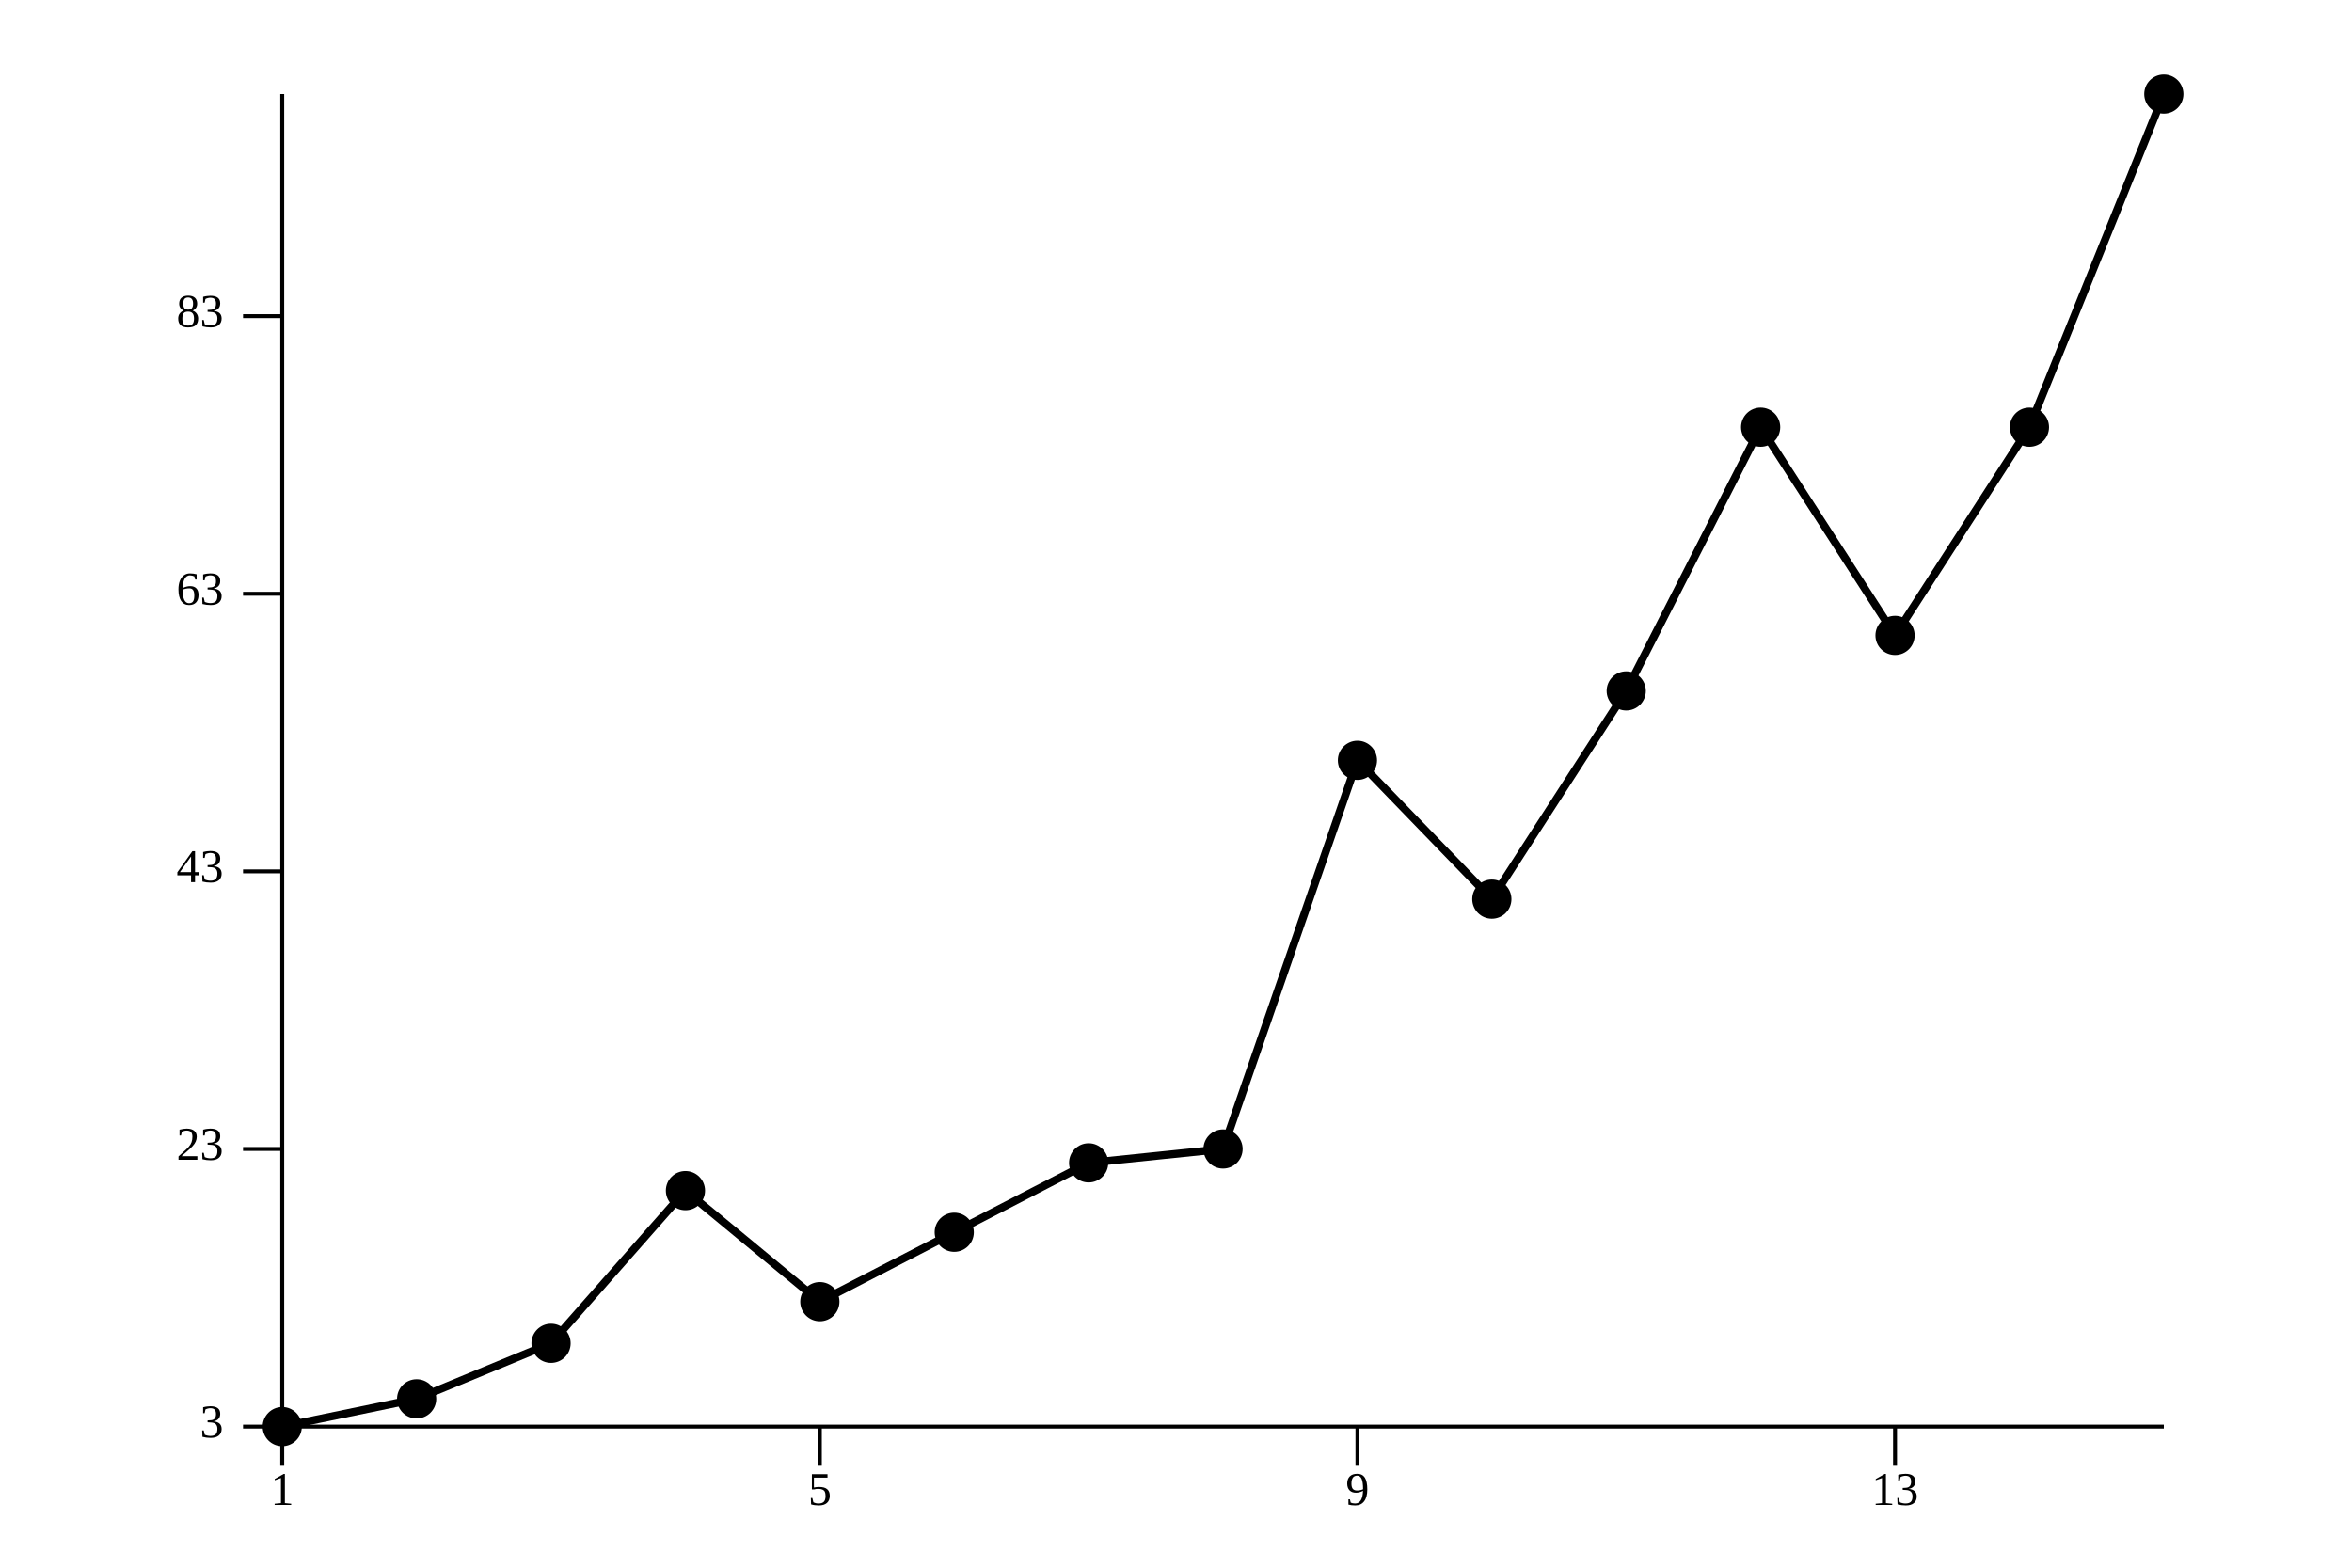
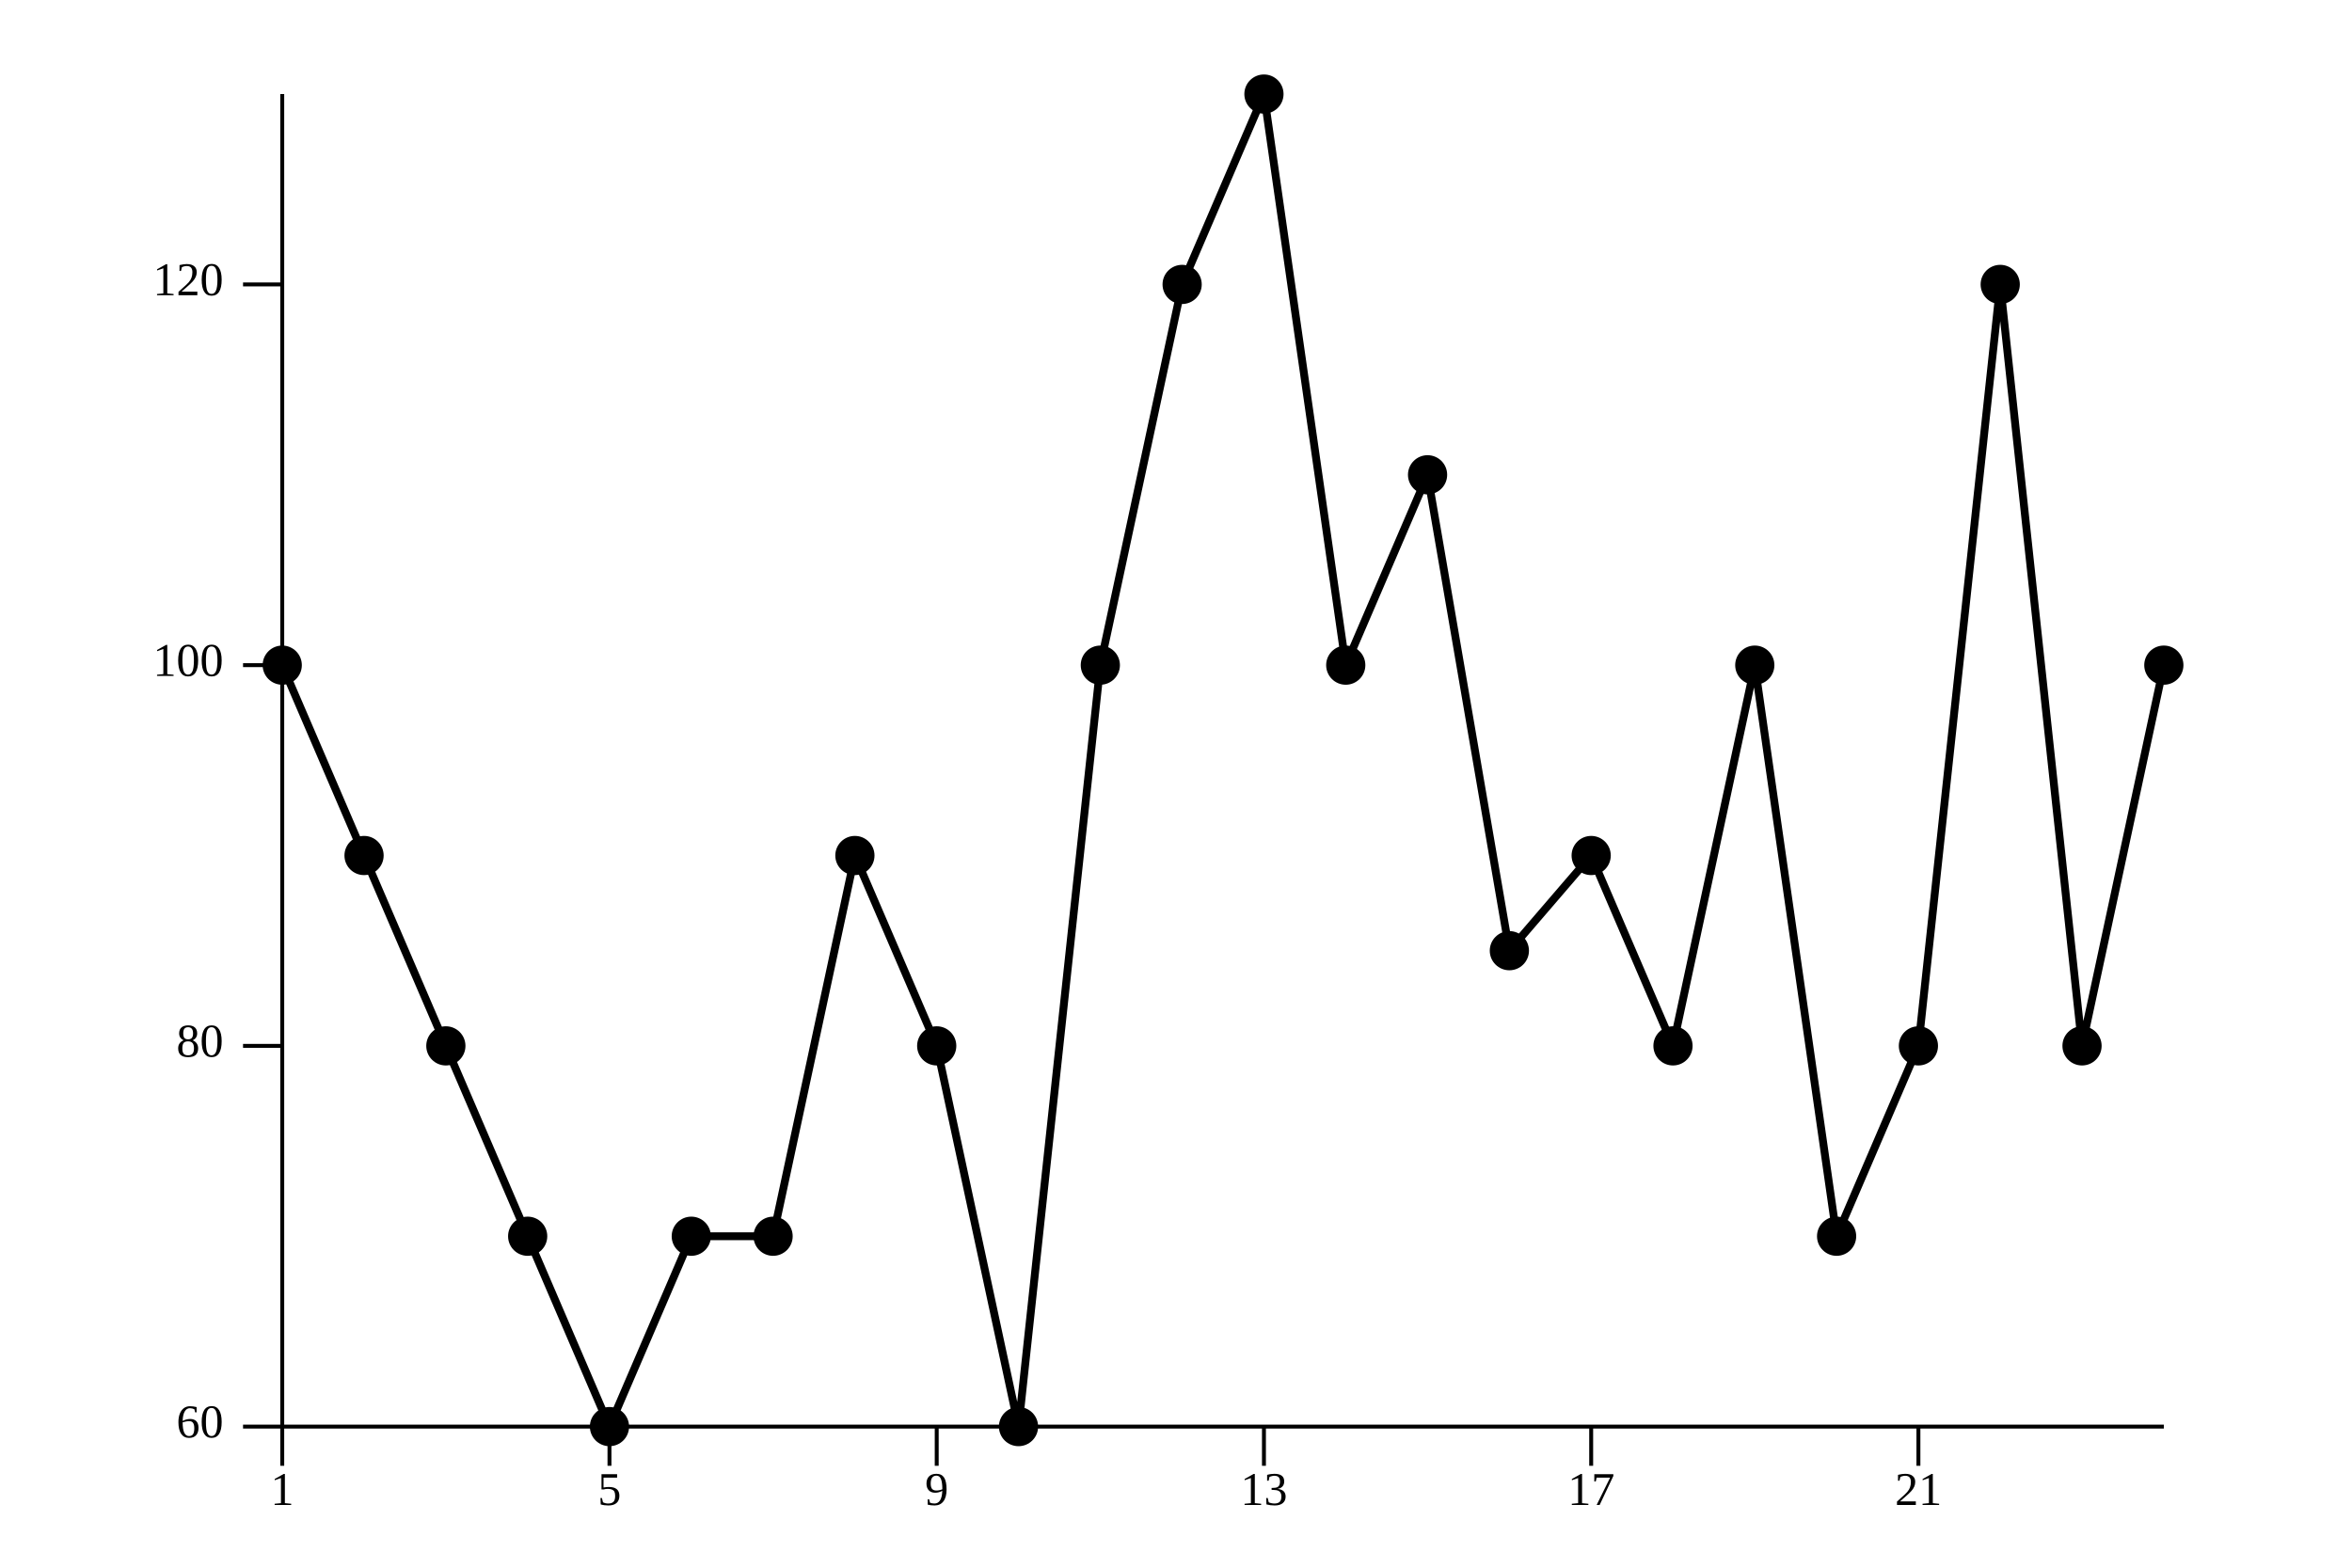
<svg xmlns="http://www.w3.org/2000/svg" viewBox="0 0 600 400">
  <g transform="translate(72, 364)">
    <g>
      <g>
-         <path d="M0,0 L0,0 L34.286,-7.083 L68.571,-21.25 L102.857,-60.208 L137.143,-31.875 L171.429,-49.583 L205.714,-67.292 L240,-70.833 L274.286,-170 L308.571,-134.583 L342.857,-187.708 L377.143,-255 L411.429,-201.875 L445.714,-255 L480,-340" fill="none" stroke="#000000" stroke-linejoin="round" stroke-width="2" />
+         <path d="M0,-194.286 L0,-194.286 L20.87,-145.714 L41.739,-97.143 L62.609,-48.571 L83.478,0 L104.348,-48.571 L125.217,-48.571 L146.087,-145.714 L166.957,-97.143 L187.826,0 L208.696,-194.286 L229.565,-291.429 L250.435,-340 L271.304,-194.286 L292.174,-242.857 L313.043,-121.429 L333.913,-145.714 L354.783,-97.143 L375.652,-194.286 L396.522,-48.571 L417.391,-97.143 L438.261,-291.429 L459.13,-97.143 L480,-194.286" fill="none" stroke="#000000" stroke-linejoin="round" stroke-width="2" />
      </g>
      <g>
-         <circle cx="0" cy="0" fill="#000000" r="5" />
-         <circle cx="34.286" cy="-7.083" fill="#000000" r="5" />
-         <circle cx="68.571" cy="-21.25" fill="#000000" r="5" />
-         <circle cx="102.857" cy="-60.208" fill="#000000" r="5" />
-         <circle cx="137.143" cy="-31.875" fill="#000000" r="5" />
-         <circle cx="171.429" cy="-49.583" fill="#000000" r="5" />
-         <circle cx="205.714" cy="-67.292" fill="#000000" r="5" />
-         <circle cx="240" cy="-70.833" fill="#000000" r="5" />
-         <circle cx="274.286" cy="-170" fill="#000000" r="5" />
-         <circle cx="308.571" cy="-134.583" fill="#000000" r="5" />
-         <circle cx="342.857" cy="-187.708" fill="#000000" r="5" />
-         <circle cx="377.143" cy="-255" fill="#000000" r="5" />
-         <circle cx="411.429" cy="-201.875" fill="#000000" r="5" />
-         <circle cx="445.714" cy="-255" fill="#000000" r="5" />
-         <circle cx="480" cy="-340" fill="#000000" r="5" />
+         <circle cx="0" cy="-194.286" fill="#000000" r="5" />
+         <circle cx="20.87" cy="-145.714" fill="#000000" r="5" />
+         <circle cx="41.739" cy="-97.143" fill="#000000" r="5" />
+         <circle cx="62.609" cy="-48.571" fill="#000000" r="5" />
+         <circle cx="83.478" cy="0" fill="#000000" r="5" />
+         <circle cx="104.348" cy="-48.571" fill="#000000" r="5" />
+         <circle cx="125.217" cy="-48.571" fill="#000000" r="5" />
+         <circle cx="146.087" cy="-145.714" fill="#000000" r="5" />
+         <circle cx="166.957" cy="-97.143" fill="#000000" r="5" />
+         <circle cx="187.826" cy="0" fill="#000000" r="5" />
+         <circle cx="208.696" cy="-194.286" fill="#000000" r="5" />
+         <circle cx="229.565" cy="-291.429" fill="#000000" r="5" />
+         <circle cx="250.435" cy="-340" fill="#000000" r="5" />
+         <circle cx="271.304" cy="-194.286" fill="#000000" r="5" />
+         <circle cx="292.174" cy="-242.857" fill="#000000" r="5" />
+         <circle cx="313.043" cy="-121.429" fill="#000000" r="5" />
+         <circle cx="333.913" cy="-145.714" fill="#000000" r="5" />
+         <circle cx="354.783" cy="-97.143" fill="#000000" r="5" />
+         <circle cx="375.652" cy="-194.286" fill="#000000" r="5" />
+         <circle cx="396.522" cy="-48.571" fill="#000000" r="5" />
+         <circle cx="417.391" cy="-97.143" fill="#000000" r="5" />
+         <circle cx="438.261" cy="-291.429" fill="#000000" r="5" />
+         <circle cx="459.13" cy="-97.143" fill="#000000" r="5" />
+         <circle cx="480" cy="-194.286" fill="#000000" r="5" />
      </g>
    </g>
    <g>
      <g>
        <line stroke="black" stroke-width="1" x1="0" x2="0" y1="0" y2="10" />
-         <line stroke="black" stroke-width="1" x1="137.143" x2="137.143" y1="0" y2="10" />
-         <line stroke="black" stroke-width="1" x1="274.286" x2="274.286" y1="0" y2="10" />
-         <line stroke="black" stroke-width="1" x1="411.429" x2="411.429" y1="0" y2="10" />
+         <line stroke="black" stroke-width="1" x1="83.478" x2="83.478" y1="0" y2="10" />
+         <line stroke="black" stroke-width="1" x1="166.957" x2="166.957" y1="0" y2="10" />
+         <line stroke="black" stroke-width="1" x1="250.435" x2="250.435" y1="0" y2="10" />
+         <line stroke="black" stroke-width="1" x1="333.913" x2="333.913" y1="0" y2="10" />
+         <line stroke="black" stroke-width="1" x1="417.391" x2="417.391" y1="0" y2="10" />
      </g>
      <line stroke="black" stroke-width="1" x1="0" x2="480" y1="0" y2="0" />
      <g>
        <text font-size="12" text-anchor="middle" x="0" y="20">
1
</text>
-         <text font-size="12" text-anchor="middle" x="137.143" y="20">
+         <text font-size="12" text-anchor="middle" x="83.478" y="20">
5
</text>
-         <text font-size="12" text-anchor="middle" x="274.286" y="20">
+         <text font-size="12" text-anchor="middle" x="166.957" y="20">
9
</text>
-         <text font-size="12" text-anchor="middle" x="411.429" y="20">
+         <text font-size="12" text-anchor="middle" x="250.435" y="20">
13
+ </text>
+         <text font-size="12" text-anchor="middle" x="333.913" y="20">
+ 17
+ </text>
+         <text font-size="12" text-anchor="middle" x="417.391" y="20">
+ 21
</text>
      </g>
      <text font-size="12" text-anchor="middle" x="240" y="30">

</text>
    </g>
    <g>
      <g>
        <line stroke="black" stroke-width="1" x1="0" x2="-10" y1="0" y2="0" />
-         <line stroke="black" stroke-width="1" x1="0" x2="-10" y1="-70.833" y2="-70.833" />
-         <line stroke="black" stroke-width="1" x1="0" x2="-10" y1="-141.667" y2="-141.667" />
-         <line stroke="black" stroke-width="1" x1="0" x2="-10" y1="-212.5" y2="-212.5" />
-         <line stroke="black" stroke-width="1" x1="0" x2="-10" y1="-283.333" y2="-283.333" />
+         <line stroke="black" stroke-width="1" x1="0" x2="-10" y1="-97.143" y2="-97.143" />
+         <line stroke="black" stroke-width="1" x1="0" x2="-10" y1="-194.286" y2="-194.286" />
+         <line stroke="black" stroke-width="1" x1="0" x2="-10" y1="-291.429" y2="-291.429" />
      </g>
      <line stroke="black" stroke-width="1" x1="0" x2="0" y1="0" y2="-340" />
      <g>
        <text dominant-baseline="middle" font-size="12" text-anchor="end" x="-15" y="0">
- 3
+ 60
</text>
-         <text dominant-baseline="middle" font-size="12" text-anchor="end" x="-15" y="-70.833">
- 23
+         <text dominant-baseline="middle" font-size="12" text-anchor="end" x="-15" y="-97.143">
+ 80
</text>
-         <text dominant-baseline="middle" font-size="12" text-anchor="end" x="-15" y="-141.667">
- 43
+         <text dominant-baseline="middle" font-size="12" text-anchor="end" x="-15" y="-194.286">
+ 100
</text>
-         <text dominant-baseline="middle" font-size="12" text-anchor="end" x="-15" y="-212.5">
- 63
- </text>
-         <text dominant-baseline="middle" font-size="12" text-anchor="end" x="-15" y="-283.333">
- 83
+         <text dominant-baseline="middle" font-size="12" text-anchor="end" x="-15" y="-291.429">
+ 120
</text>
      </g>
-       <text font-size="12" text-anchor="middle" transform="rotate(-90 -24 -170)" x="-24" y="-182">
+       <text font-size="12" text-anchor="middle" transform="rotate(-90 -36 -170)" x="-36" y="-182">

</text>
    </g>
  </g>
</svg>
